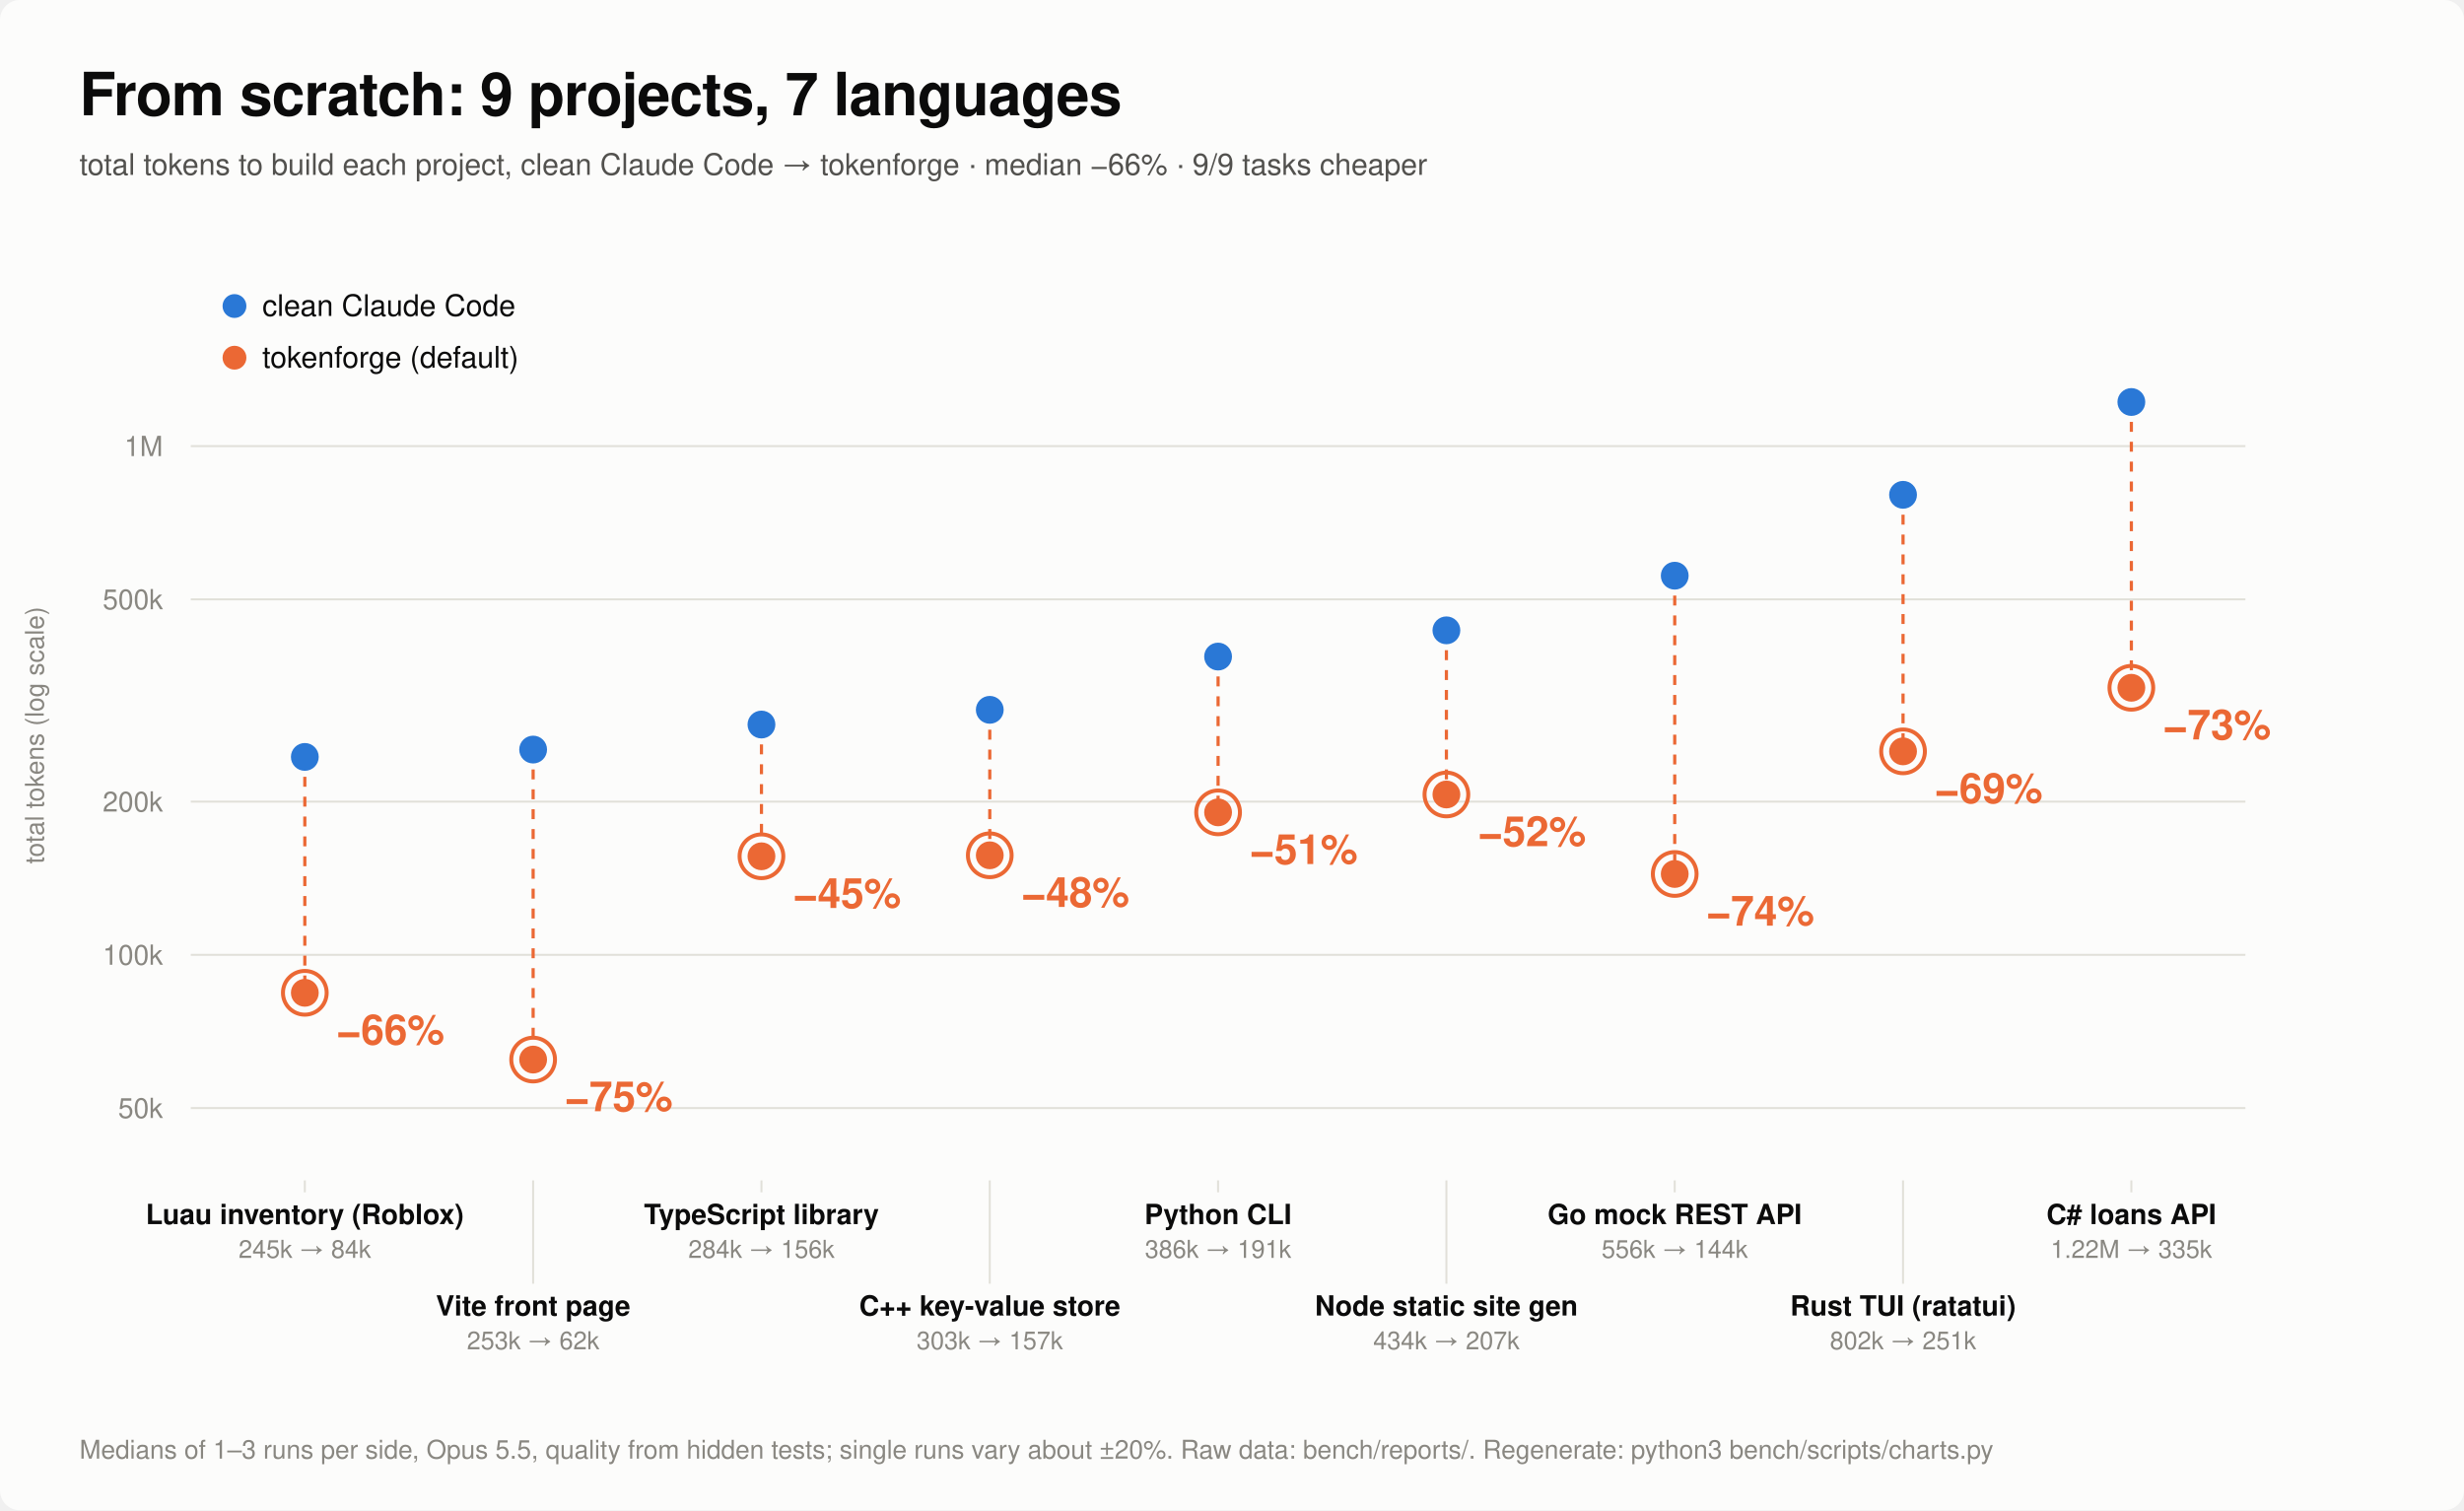
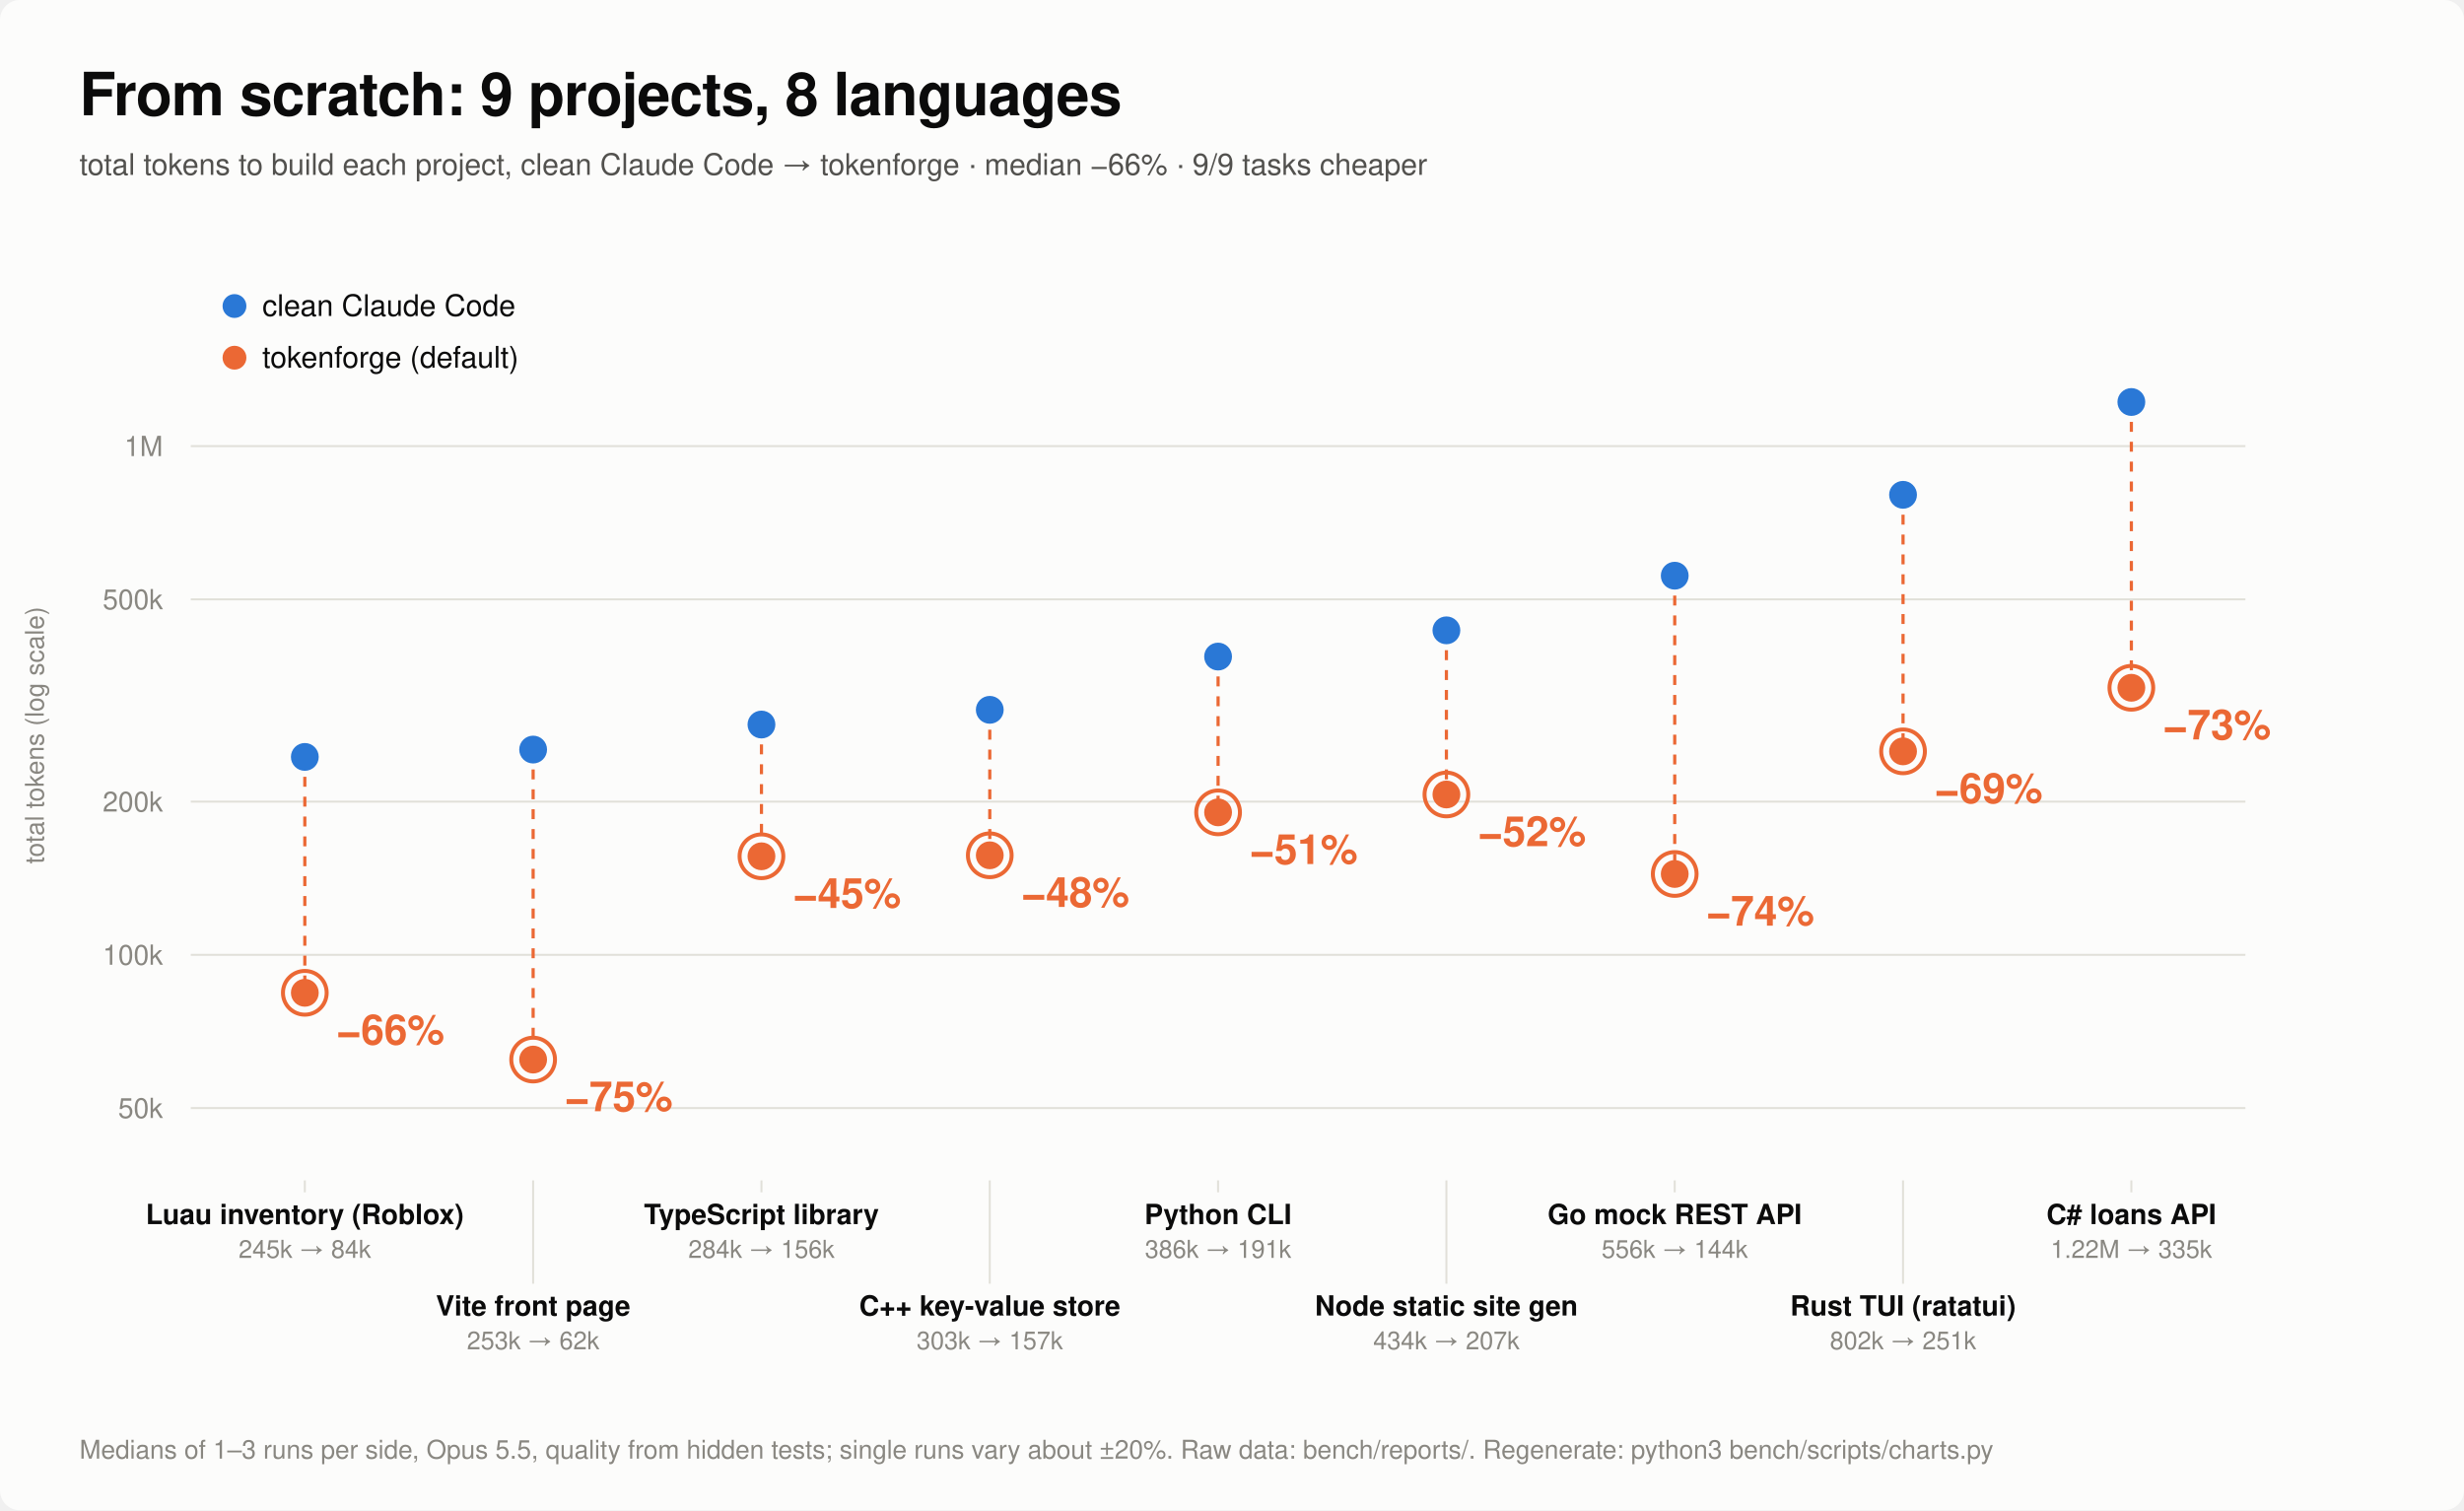
- <svg xmlns="http://www.w3.org/2000/svg" viewBox="0 0 1240 760" width="1240" role="img" aria-label="From scratch: 9 projects, 7 languages">
+ <svg xmlns="http://www.w3.org/2000/svg" viewBox="0 0 1240 760" width="1240" role="img" aria-label="From scratch: 9 projects, 8 languages">
  <style>
  .bg{fill:#fcfcfb} .t1{fill:#0b0b0b} .t2{fill:#52514e} .mu{fill:#898781} .grid{stroke:#e1e0d9} .base{stroke:#c3c2b7}
  .s1{fill:#2a78d6} .s2{fill:#eb6834} .s3{fill:#1baf7a} .o{fill:#eb6834} .l1{stroke:#2a78d6} .l2{stroke:#eb6834} .a1{fill:#2a78d6;fill-opacity:.12} .a2{fill:#eb6834;fill-opacity:.16}
  @media (prefers-color-scheme: dark){
    .bg{fill:#1a1a19} .t1{fill:#ffffff} .t2{fill:#c3c2b7} .grid{stroke:#2c2c2a} .base{stroke:#383835}
    .s1{fill:#3987e5} .s2{fill:#d95926} .s3{fill:#199e70} .o{fill:#f08a5d} .l1{stroke:#3987e5} .l2{stroke:#d95926} .a1{fill:#3987e5} .a2{fill:#d95926}
  }
  text{font-family:-apple-system,BlinkMacSystemFont,"Segoe UI",Helvetica,Arial,sans-serif}
</style>
  <style>.hd{font-size:30px;font-weight:700;letter-spacing:-.4px} .big{font-size:21px;font-weight:700} .dash{stroke-dasharray:5 5} .ring{fill:none;stroke-width:2}</style>
  <rect class="bg" width="1240" height="760" rx="10" />
-   <text class="t1 hd" x="40" y="58">From scratch: 9 projects, 7 languages</text>
+   <text class="t1 hd" x="40" y="58">From scratch: 9 projects, 8 languages</text>
  <text class="t2" x="40" y="88" font-size="15">total tokens to build each project, clean Claude Code → tokenforge · median −66% · 9/9 tasks cheaper</text>
  <line class="grid" x1="96" y1="557.6" x2="1130" y2="557.6" stroke-width="1" />
  <text class="mu" x="82" y="562.6" font-size="14" text-anchor="end">50k</text>
  <line class="grid" x1="96" y1="480.5" x2="1130" y2="480.5" stroke-width="1" />
  <text class="mu" x="82" y="485.5" font-size="14" text-anchor="end">100k</text>
  <line class="grid" x1="96" y1="403.4" x2="1130" y2="403.4" stroke-width="1" />
  <text class="mu" x="82" y="408.4" font-size="14" text-anchor="end">200k</text>
  <line class="grid" x1="96" y1="301.6" x2="1130" y2="301.6" stroke-width="1" />
  <text class="mu" x="82" y="306.6" font-size="14" text-anchor="end">500k</text>
  <line class="grid" x1="96" y1="224.5" x2="1130" y2="224.5" stroke-width="1" />
  <text class="mu" x="82" y="229.5" font-size="14" text-anchor="end">1M</text>
  <text class="mu" x="22" y="370" font-size="13" transform="rotate(-90 22 370)" text-anchor="middle">total tokens (log scale)</text>
  <circle class="s1" cx="118" cy="154" r="6" />
  <text class="t1" x="132" y="159" font-size="15">clean Claude Code</text>
  <circle class="s2" cx="118" cy="180" r="6" />
  <text class="t1" x="132" y="185" font-size="15">tokenforge (default)</text>
  <line class="l2 dash" x1="153.4" y1="380.9" x2="153.4" y2="499.6" stroke-width="1.6" />
  <line class="grid" x1="153.4" y1="594.0" x2="153.4" y2="600.0" stroke-width="1" />
  <circle class="s1" cx="153.4" cy="380.9" r="7" />
  <text class="t1" x="153.4" y="616.0" font-size="14" font-weight="600" text-anchor="middle">Luau inventory (Roblox)</text>
  <text class="mu" x="153.4" y="633.0" font-size="12.5" text-anchor="middle">245k → 84k</text>
  <circle class="s2" cx="153.4" cy="499.6" r="7" />
  <circle class="ring l2" cx="153.4" cy="499.6" r="11" />
  <text class="big o" x="169.4" y="525.6">−66%</text>
  <line class="l2 dash" x1="268.3" y1="377.2" x2="268.3" y2="533.2" stroke-width="1.6" />
  <line class="grid" x1="268.3" y1="594.0" x2="268.3" y2="646.0" stroke-width="1" />
  <circle class="s1" cx="268.3" cy="377.2" r="7" />
  <text class="t1" x="268.3" y="662.0" font-size="14" font-weight="600" text-anchor="middle">Vite front page</text>
  <text class="mu" x="268.3" y="679.0" font-size="12.5" text-anchor="middle">253k → 62k</text>
  <circle class="s2" cx="268.3" cy="533.2" r="7" />
  <circle class="ring l2" cx="268.3" cy="533.2" r="11" />
  <text class="big o" x="284.3" y="559.2">−75%</text>
  <line class="l2 dash" x1="383.2" y1="364.6" x2="383.2" y2="430.9" stroke-width="1.6" />
  <line class="grid" x1="383.2" y1="594.0" x2="383.2" y2="600.0" stroke-width="1" />
  <circle class="s1" cx="383.2" cy="364.6" r="7" />
  <text class="t1" x="383.2" y="616.0" font-size="14" font-weight="600" text-anchor="middle">TypeScript library</text>
  <text class="mu" x="383.2" y="633.0" font-size="12.5" text-anchor="middle">284k → 156k</text>
  <circle class="s2" cx="383.2" cy="430.9" r="7" />
  <circle class="ring l2" cx="383.2" cy="430.9" r="11" />
  <text class="big o" x="399.2" y="456.9">−45%</text>
  <line class="l2 dash" x1="498.1" y1="357.2" x2="498.1" y2="430.4" stroke-width="1.6" />
  <line class="grid" x1="498.1" y1="594.0" x2="498.1" y2="646.0" stroke-width="1" />
  <circle class="s1" cx="498.1" cy="357.2" r="7" />
  <text class="t1" x="498.1" y="662.0" font-size="14" font-weight="600" text-anchor="middle">C++ key-value store</text>
  <text class="mu" x="498.1" y="679.0" font-size="12.5" text-anchor="middle">303k → 157k</text>
  <circle class="s2" cx="498.1" cy="430.4" r="7" />
  <circle class="ring l2" cx="498.1" cy="430.4" r="11" />
  <text class="big o" x="514.1" y="456.4">−48%</text>
  <line class="l2 dash" x1="613.0" y1="330.4" x2="613.0" y2="408.8" stroke-width="1.6" />
  <line class="grid" x1="613.0" y1="594.0" x2="613.0" y2="600.0" stroke-width="1" />
  <circle class="s1" cx="613.0" cy="330.4" r="7" />
  <text class="t1" x="613.0" y="616.0" font-size="14" font-weight="600" text-anchor="middle">Python CLI</text>
  <text class="mu" x="613.0" y="633.0" font-size="12.5" text-anchor="middle">386k → 191k</text>
  <circle class="s2" cx="613.0" cy="408.8" r="7" />
  <circle class="ring l2" cx="613.0" cy="408.8" r="11" />
  <text class="big o" x="629.0" y="434.8">−51%</text>
  <line class="l2 dash" x1="727.9" y1="317.2" x2="727.9" y2="399.8" stroke-width="1.6" />
  <line class="grid" x1="727.9" y1="594.0" x2="727.9" y2="646.0" stroke-width="1" />
  <circle class="s1" cx="727.9" cy="317.2" r="7" />
  <text class="t1" x="727.9" y="662.0" font-size="14" font-weight="600" text-anchor="middle">Node static site gen</text>
  <text class="mu" x="727.9" y="679.0" font-size="12.5" text-anchor="middle">434k → 207k</text>
  <circle class="s2" cx="727.9" cy="399.8" r="7" />
  <circle class="ring l2" cx="727.9" cy="399.8" r="11" />
  <text class="big o" x="743.9" y="425.8">−52%</text>
  <line class="l2 dash" x1="842.8" y1="289.7" x2="842.8" y2="439.8" stroke-width="1.6" />
  <line class="grid" x1="842.8" y1="594.0" x2="842.8" y2="600.0" stroke-width="1" />
  <circle class="s1" cx="842.8" cy="289.7" r="7" />
  <text class="t1" x="842.8" y="616.0" font-size="14" font-weight="600" text-anchor="middle">Go mock REST API</text>
  <text class="mu" x="842.8" y="633.0" font-size="12.5" text-anchor="middle">556k → 144k</text>
  <circle class="s2" cx="842.8" cy="439.8" r="7" />
  <circle class="ring l2" cx="842.8" cy="439.8" r="11" />
  <text class="big o" x="858.8" y="465.8">−74%</text>
  <line class="l2 dash" x1="957.7" y1="249.0" x2="957.7" y2="378.1" stroke-width="1.6" />
  <line class="grid" x1="957.7" y1="594.0" x2="957.7" y2="646.0" stroke-width="1" />
  <circle class="s1" cx="957.7" cy="249.0" r="7" />
  <text class="t1" x="957.7" y="662.0" font-size="14" font-weight="600" text-anchor="middle">Rust TUI (ratatui)</text>
  <text class="mu" x="957.7" y="679.0" font-size="12.5" text-anchor="middle">802k → 251k</text>
  <circle class="s2" cx="957.7" cy="378.1" r="7" />
  <circle class="ring l2" cx="957.7" cy="378.1" r="11" />
  <text class="big o" x="973.7" y="404.1">−69%</text>
  <line class="l2 dash" x1="1072.6" y1="202.3" x2="1072.6" y2="346.1" stroke-width="1.6" />
  <line class="grid" x1="1072.6" y1="594.0" x2="1072.6" y2="600.0" stroke-width="1" />
  <circle class="s1" cx="1072.6" cy="202.3" r="7" />
  <text class="t1" x="1072.6" y="616.0" font-size="14" font-weight="600" text-anchor="middle">C# loans API</text>
  <text class="mu" x="1072.6" y="633.0" font-size="12.5" text-anchor="middle">1.22M → 335k</text>
  <circle class="s2" cx="1072.6" cy="346.1" r="7" />
  <circle class="ring l2" cx="1072.6" cy="346.1" r="11" />
  <text class="big o" x="1088.6" y="372.1">−73%</text>
  <text class="mu" x="40" y="734" font-size="13">Medians of 1–3 runs per side, Opus 5.5, quality from hidden tests; single runs vary about ±20%. Raw data: bench/reports/. Regenerate: python3 bench/scripts/charts.py</text>
</svg>
